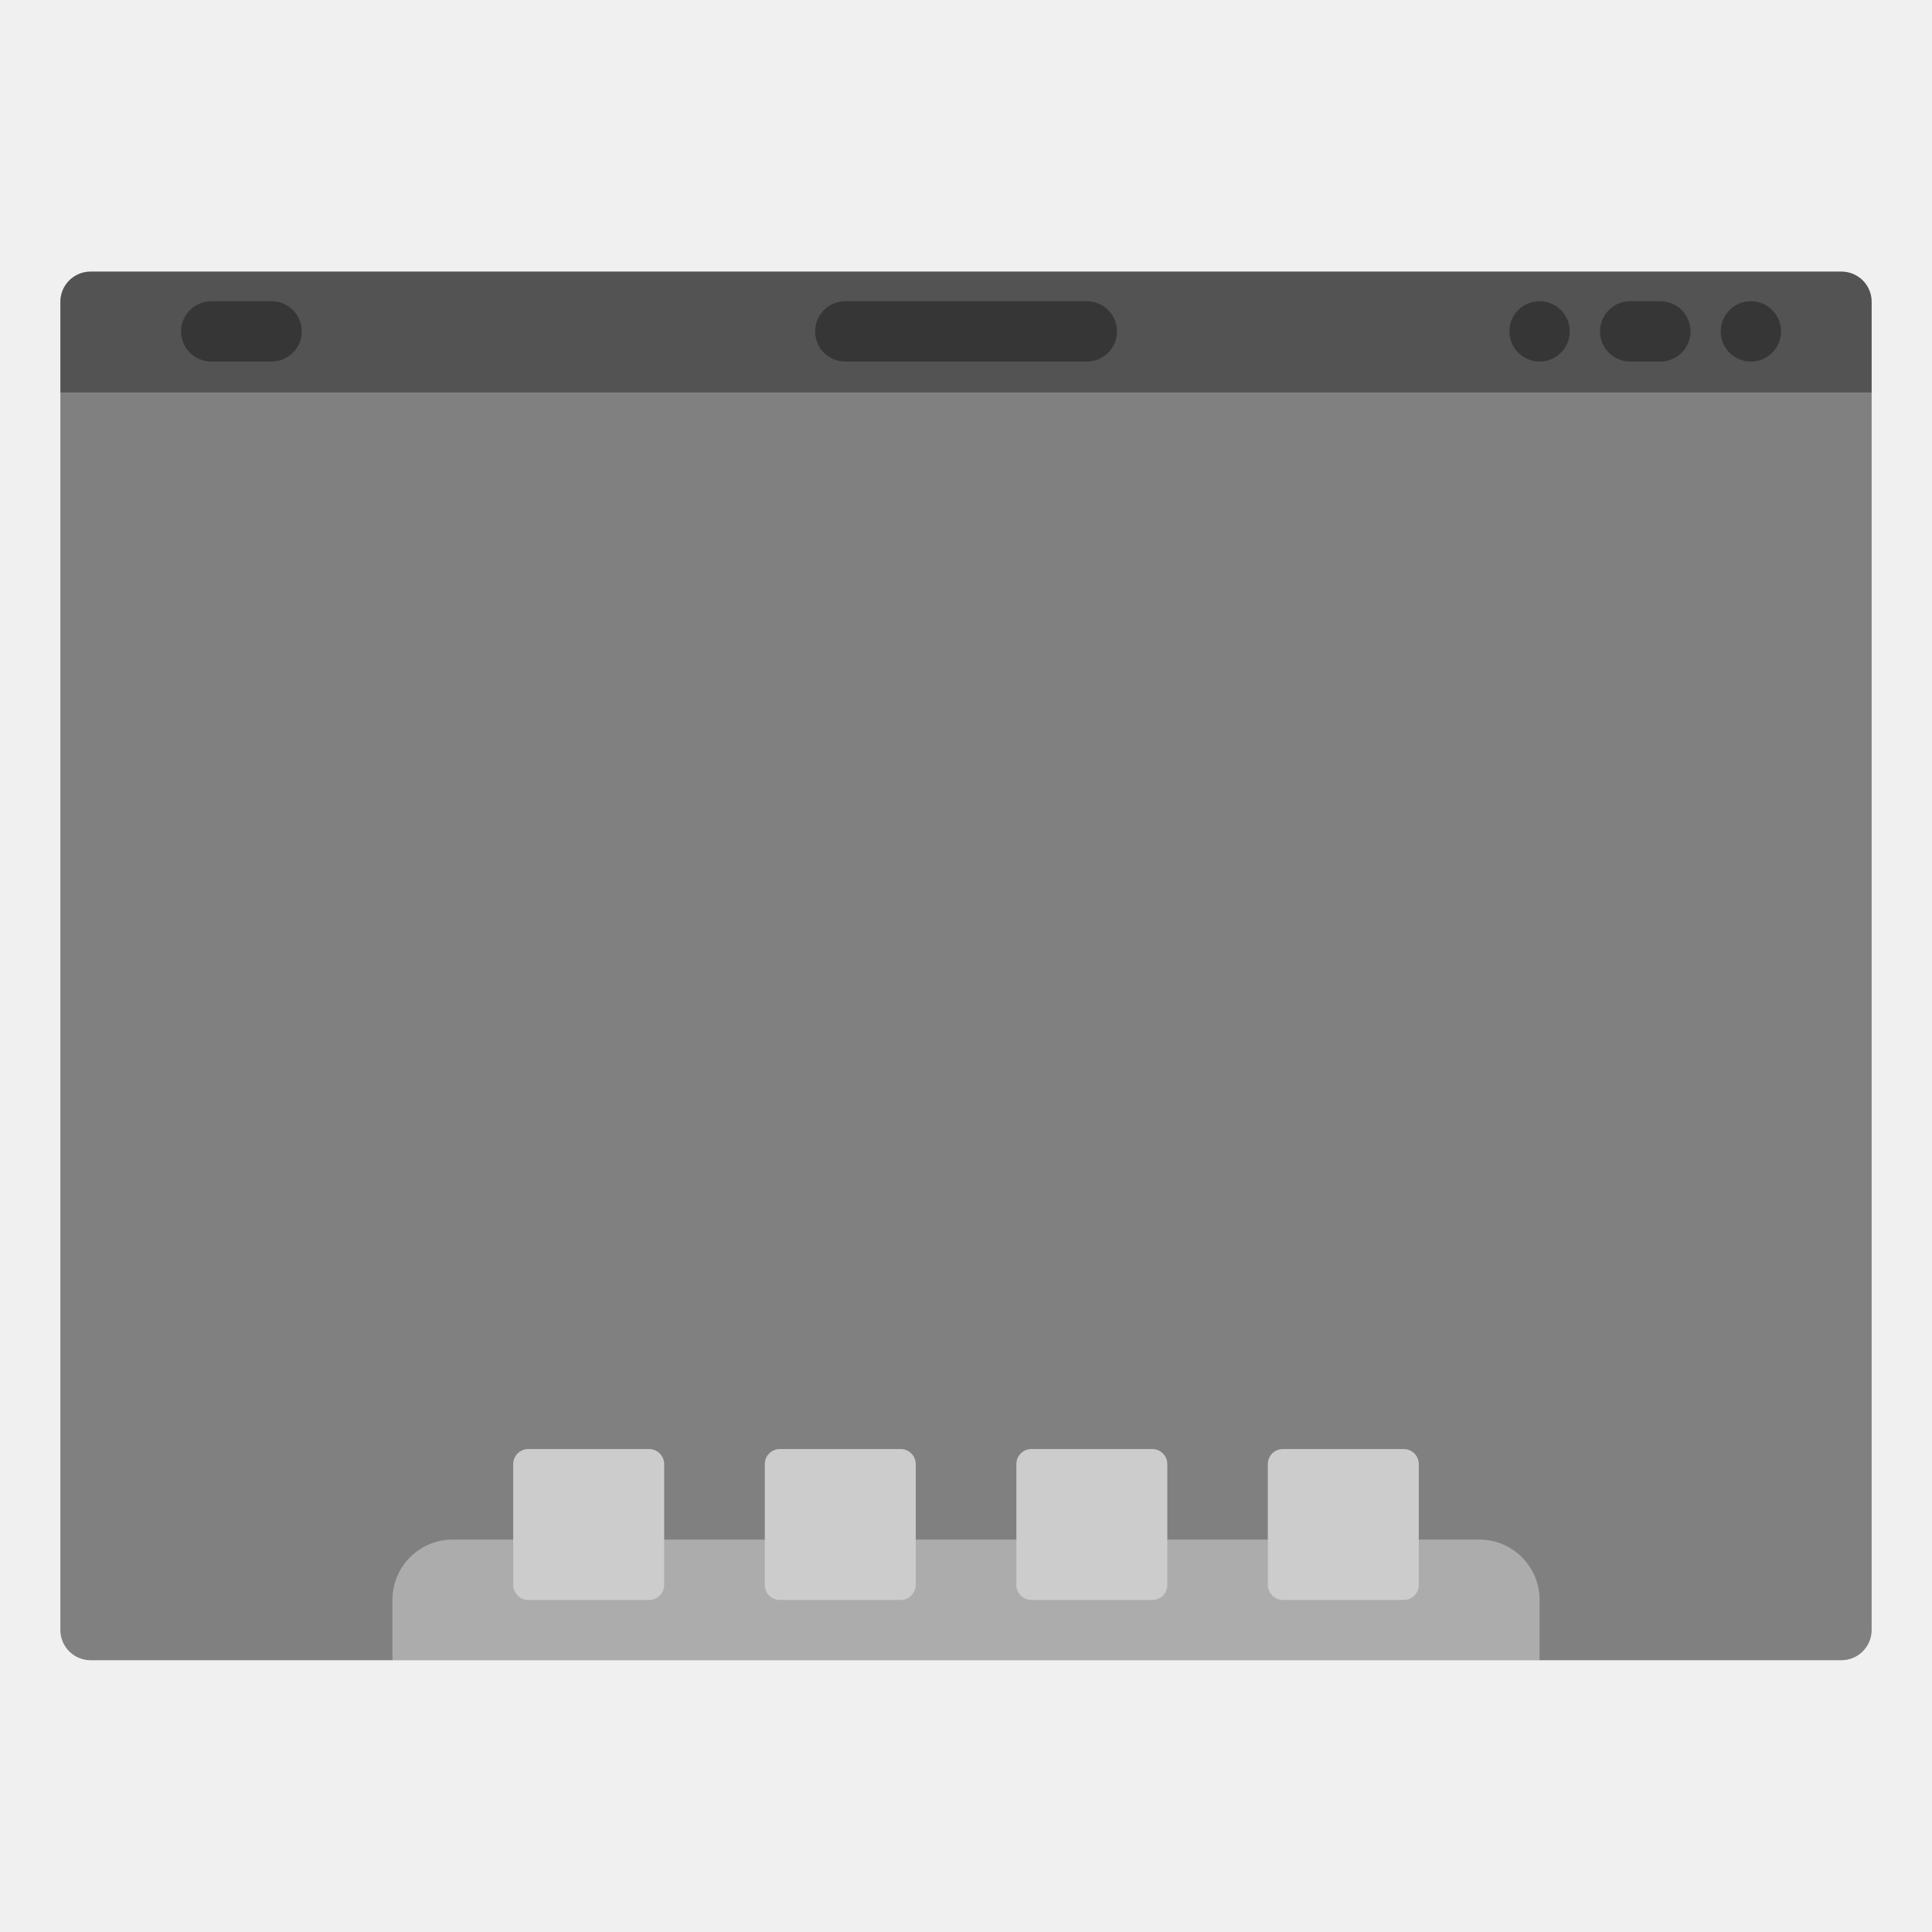
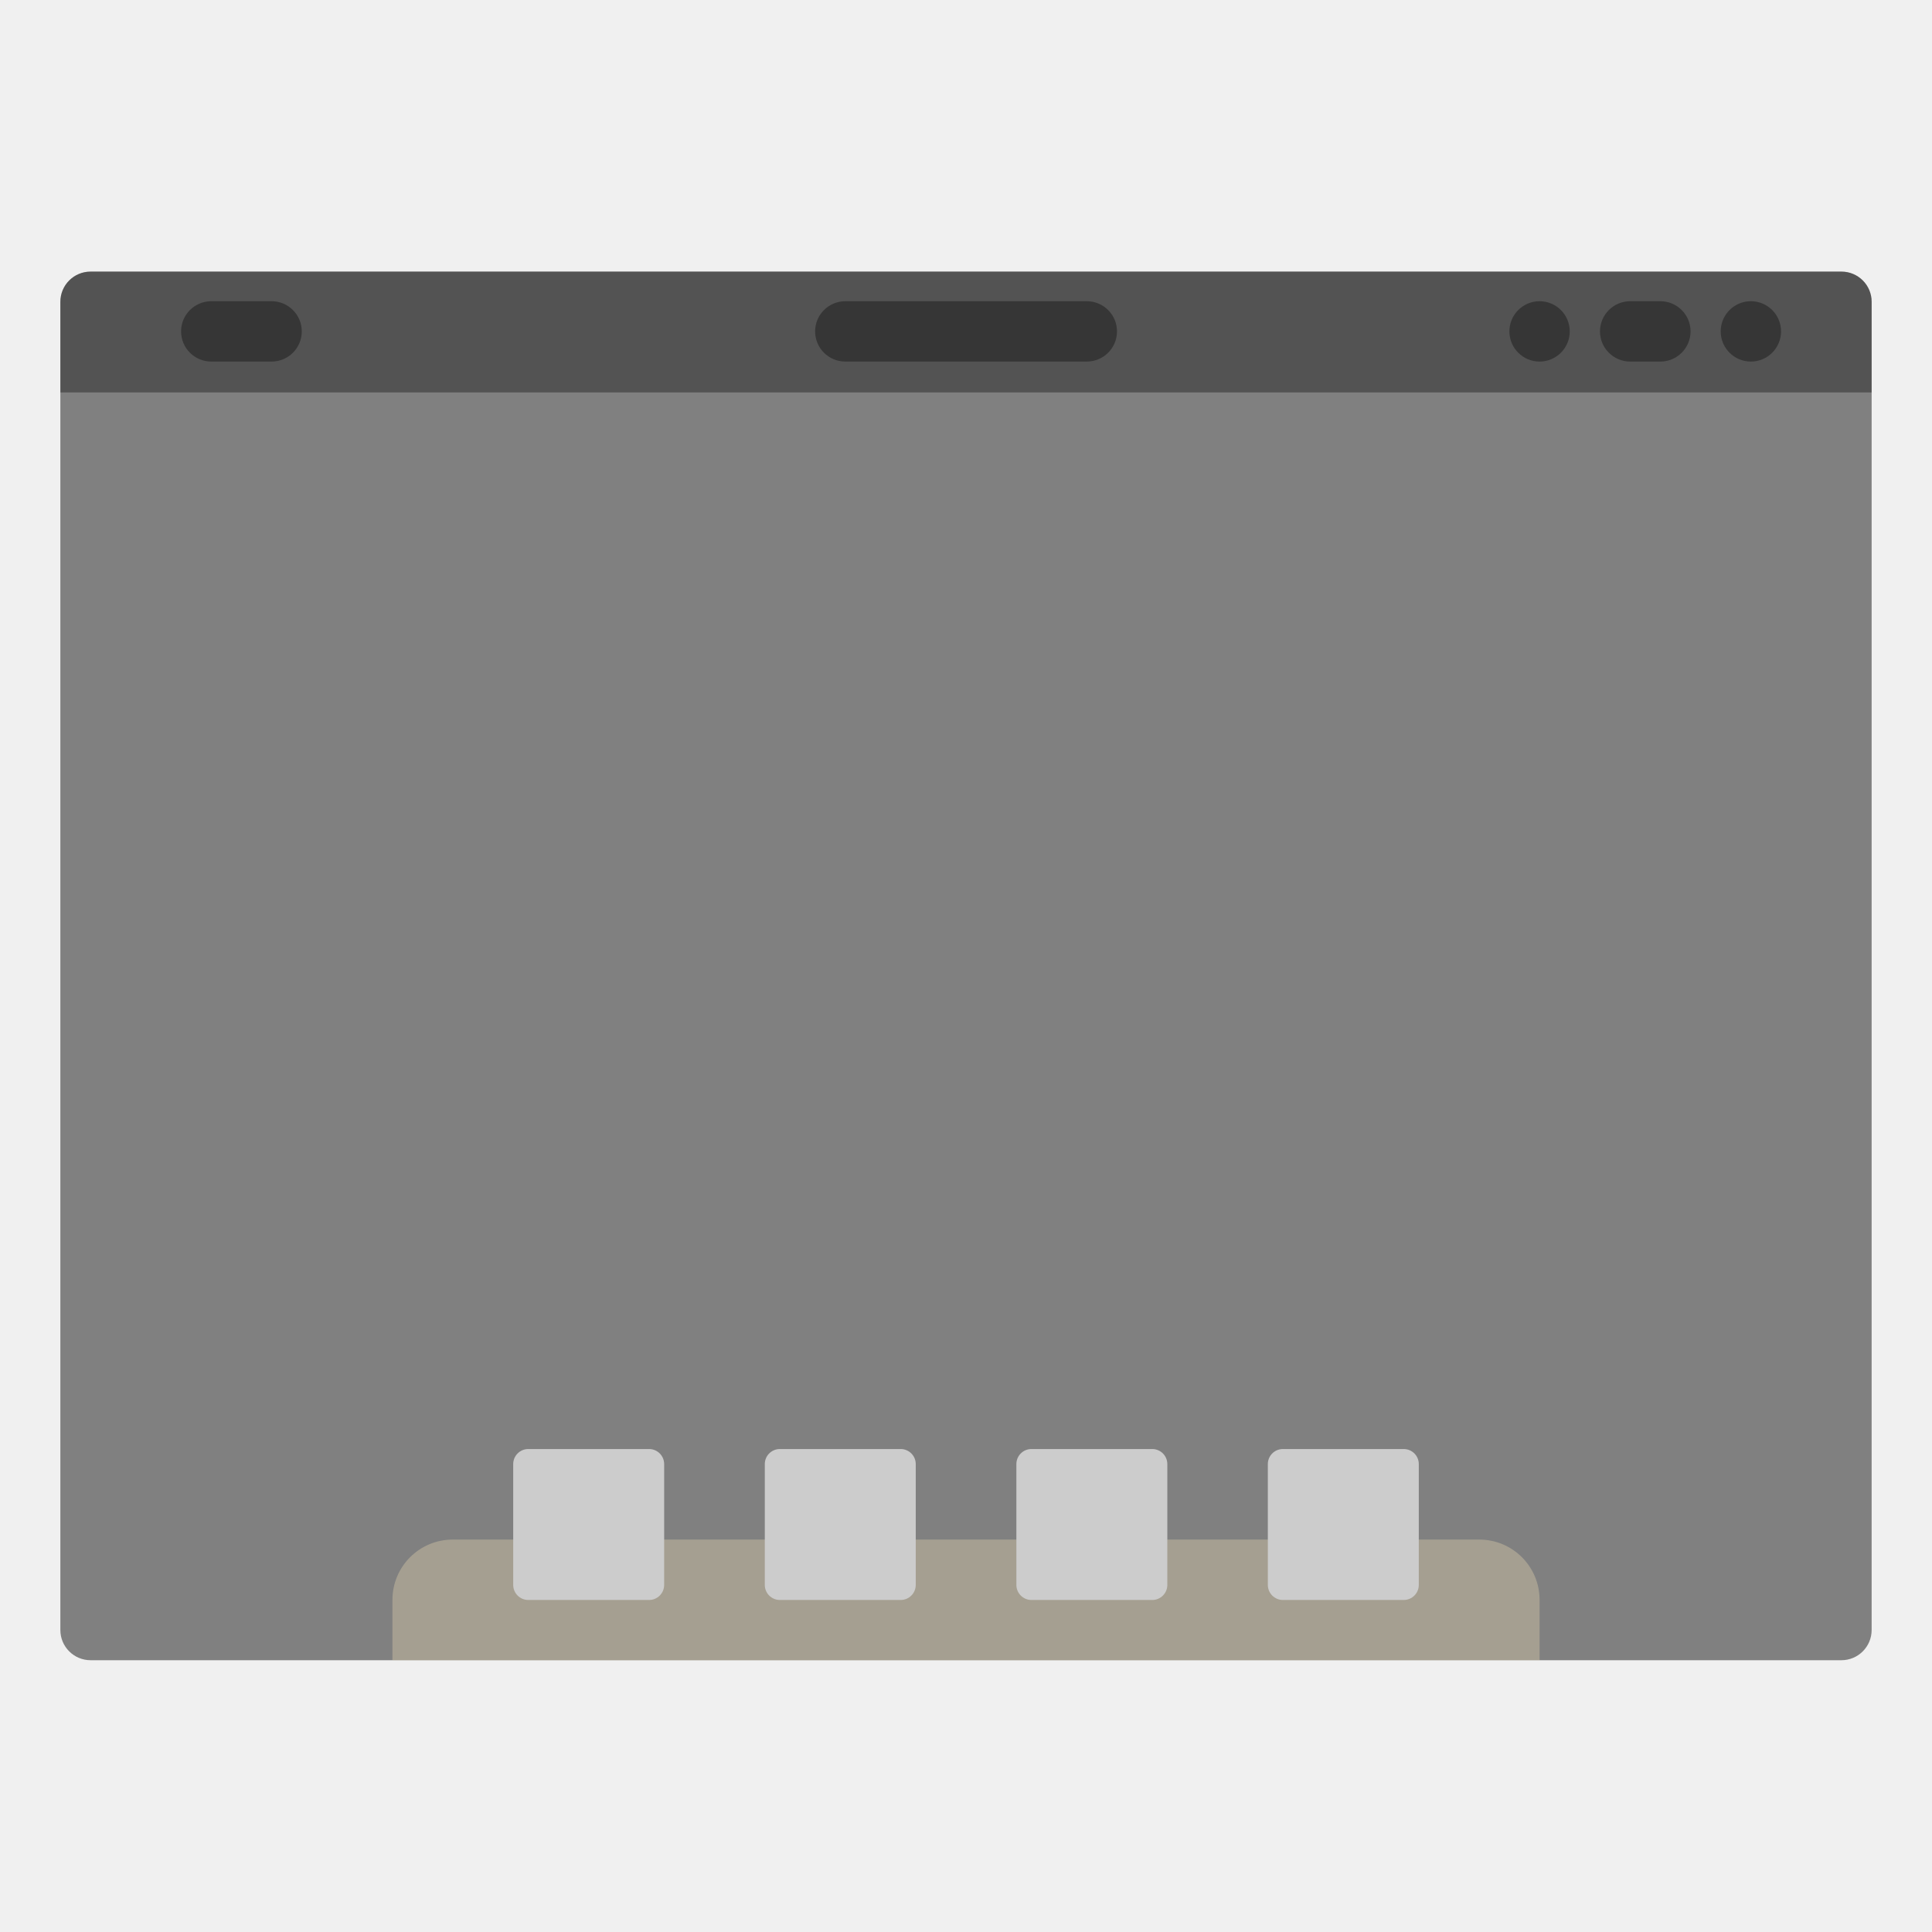
<svg xmlns="http://www.w3.org/2000/svg" width="64" height="64" version="1.1" viewBox="0 0 16.933 16.933">
  <g transform="translate(0 -280.07)">
    <rect x=".529" y="282.45" width="15.875" height="12.171" ry=".265" fill="#808080" style="paint-order:stroke markers fill" />
    <g>
      <rect x="1.587" y="282.71" width="1.058" height=".529" ry=".265" opacity=".35" style="paint-order:stroke markers fill" />
      <rect x="7.144" y="282.71" width="2.646" height=".529" ry=".265" opacity=".35" style="paint-order:stroke markers fill" />
      <rect x="15.081" y="282.71" width=".529" height=".529" ry=".265" opacity=".35" style="paint-order:stroke markers fill" />
      <rect x="14.023" y="282.71" width=".794" height=".529" ry=".265" opacity=".35" style="paint-order:stroke markers fill" />
      <rect x="13.229" y="282.71" width=".529" height=".529" ry=".265" opacity=".35" style="paint-order:stroke markers fill" />
    </g>
-     <path transform="matrix(.26458 0 0 .26458 0 280.07)" d="m15 51c-1.108 0-2 0.892-2 2v2h38v-2c0-1.108-0.892-2-2-2h-34z" fill="#fff" opacity=".35" style="paint-order:stroke markers fill" />
+     <path transform="matrix(.26458 0 0 .26458 0 280.07)" d="m15 51c-1.108 0-2 0.892-2 2v2h38v-2c0-1.108-0.892-2-2-2h-34z" fill="#ebdbb2" opacity=".35" style="paint-order:stroke markers fill" />
    <g fill="#ccc">
      <rect x="4.498" y="292.77" width="1.323" height="1.323" ry=".132" style="paint-order:stroke markers fill" />
      <rect x="6.703" y="292.77" width="1.323" height="1.323" ry=".132" style="paint-order:stroke markers fill" />
      <rect x="8.908" y="292.77" width="1.323" height="1.323" ry=".132" style="paint-order:stroke markers fill" />
      <rect x="11.112" y="292.77" width="1.323" height="1.323" ry=".132" style="paint-order:stroke markers fill" />
    </g>
    <path transform="matrix(.26458 0 0 .26458 0 280.07)" d="m3 9c-0.554 0-1 0.446-1 1v3h60v-3c0-0.554-0.446-1-1-1h-58z" opacity=".35" style="paint-order:stroke markers fill" />
  </g>
</svg>
